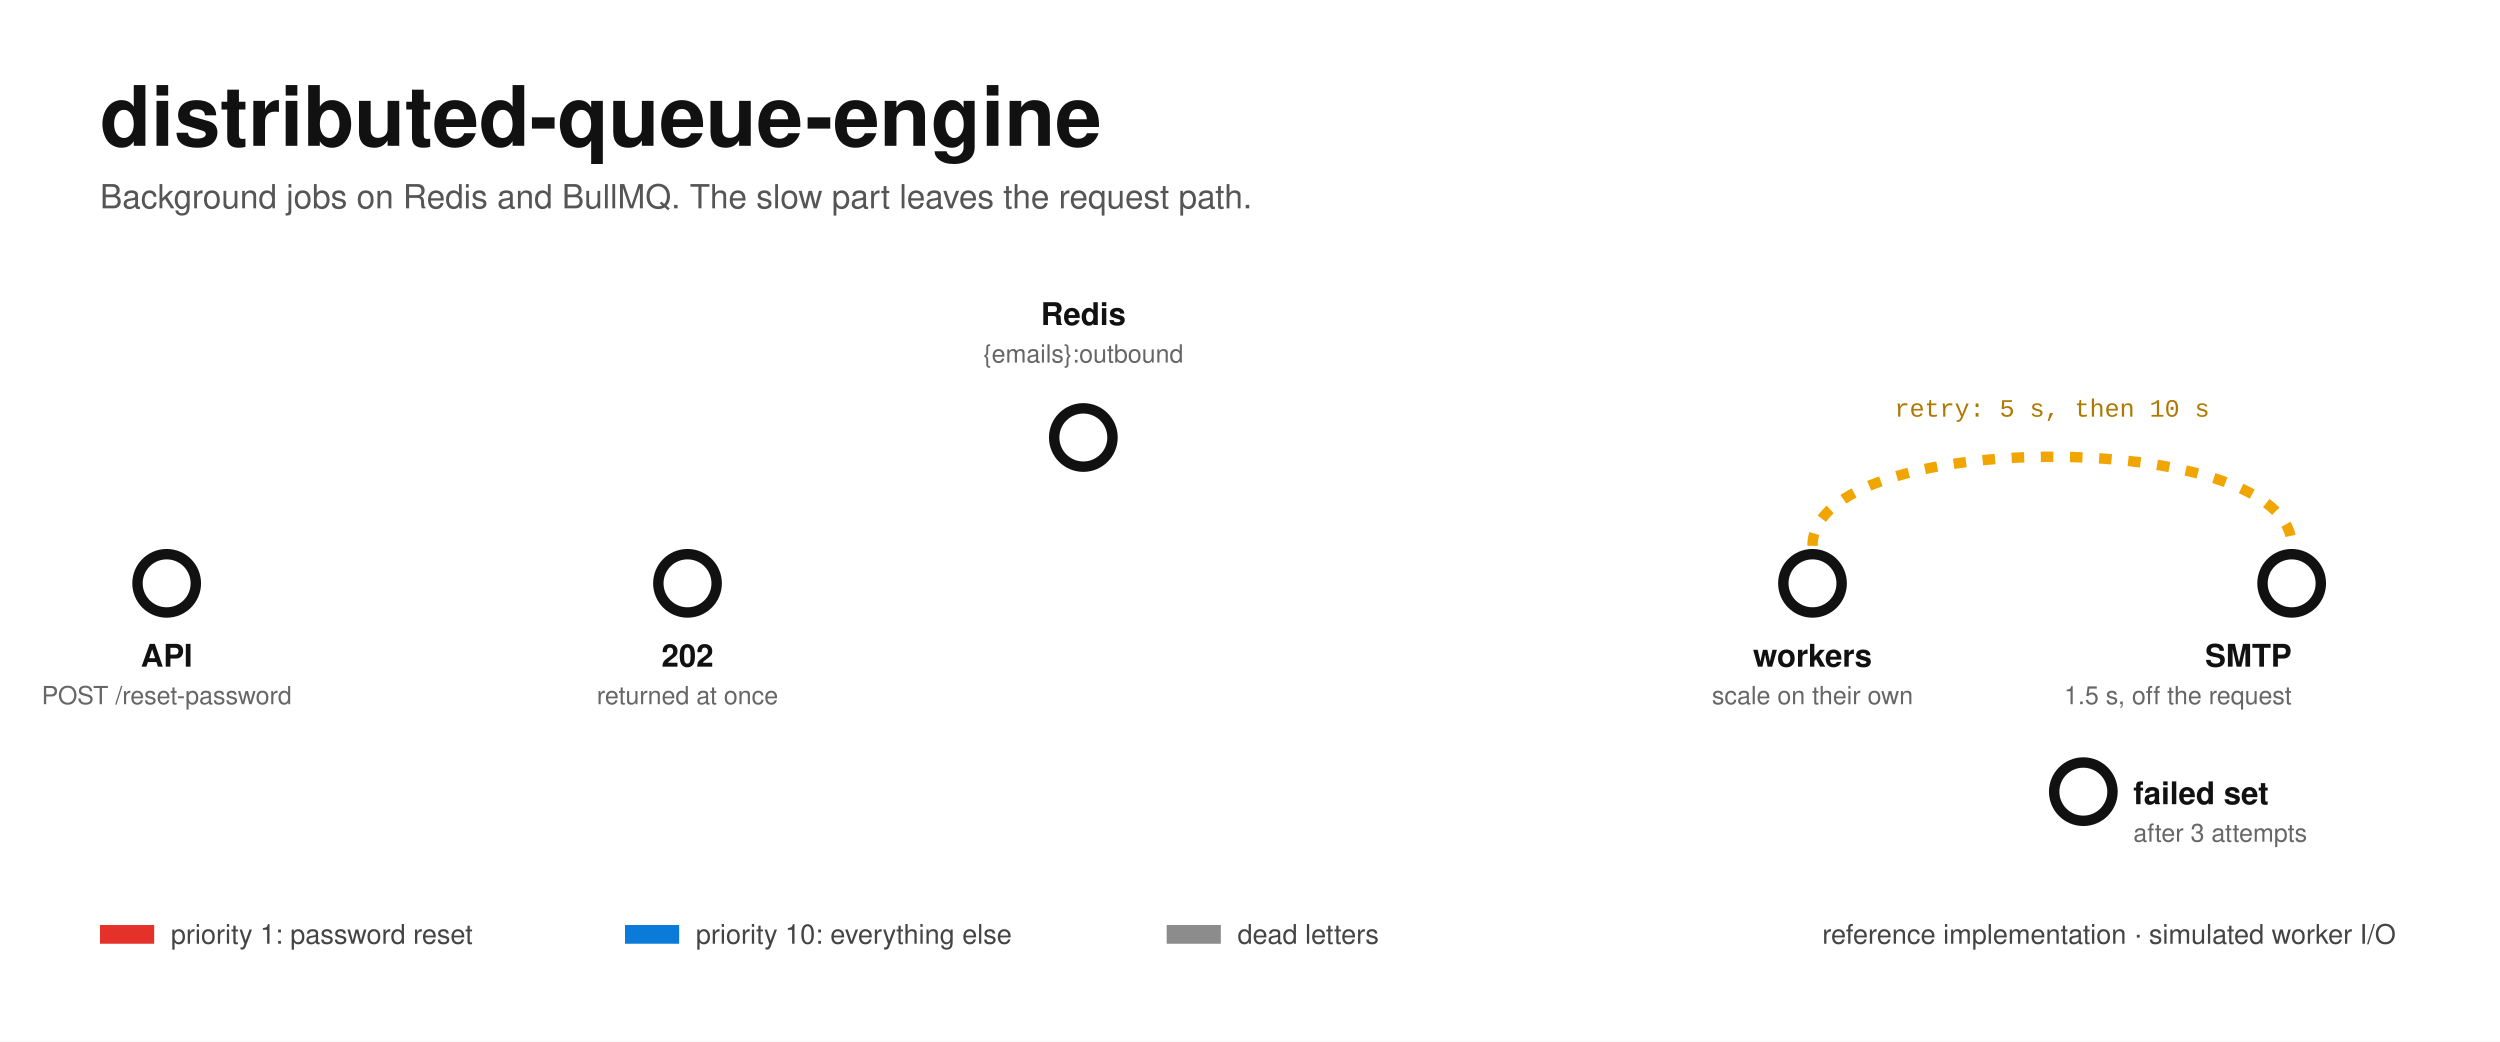
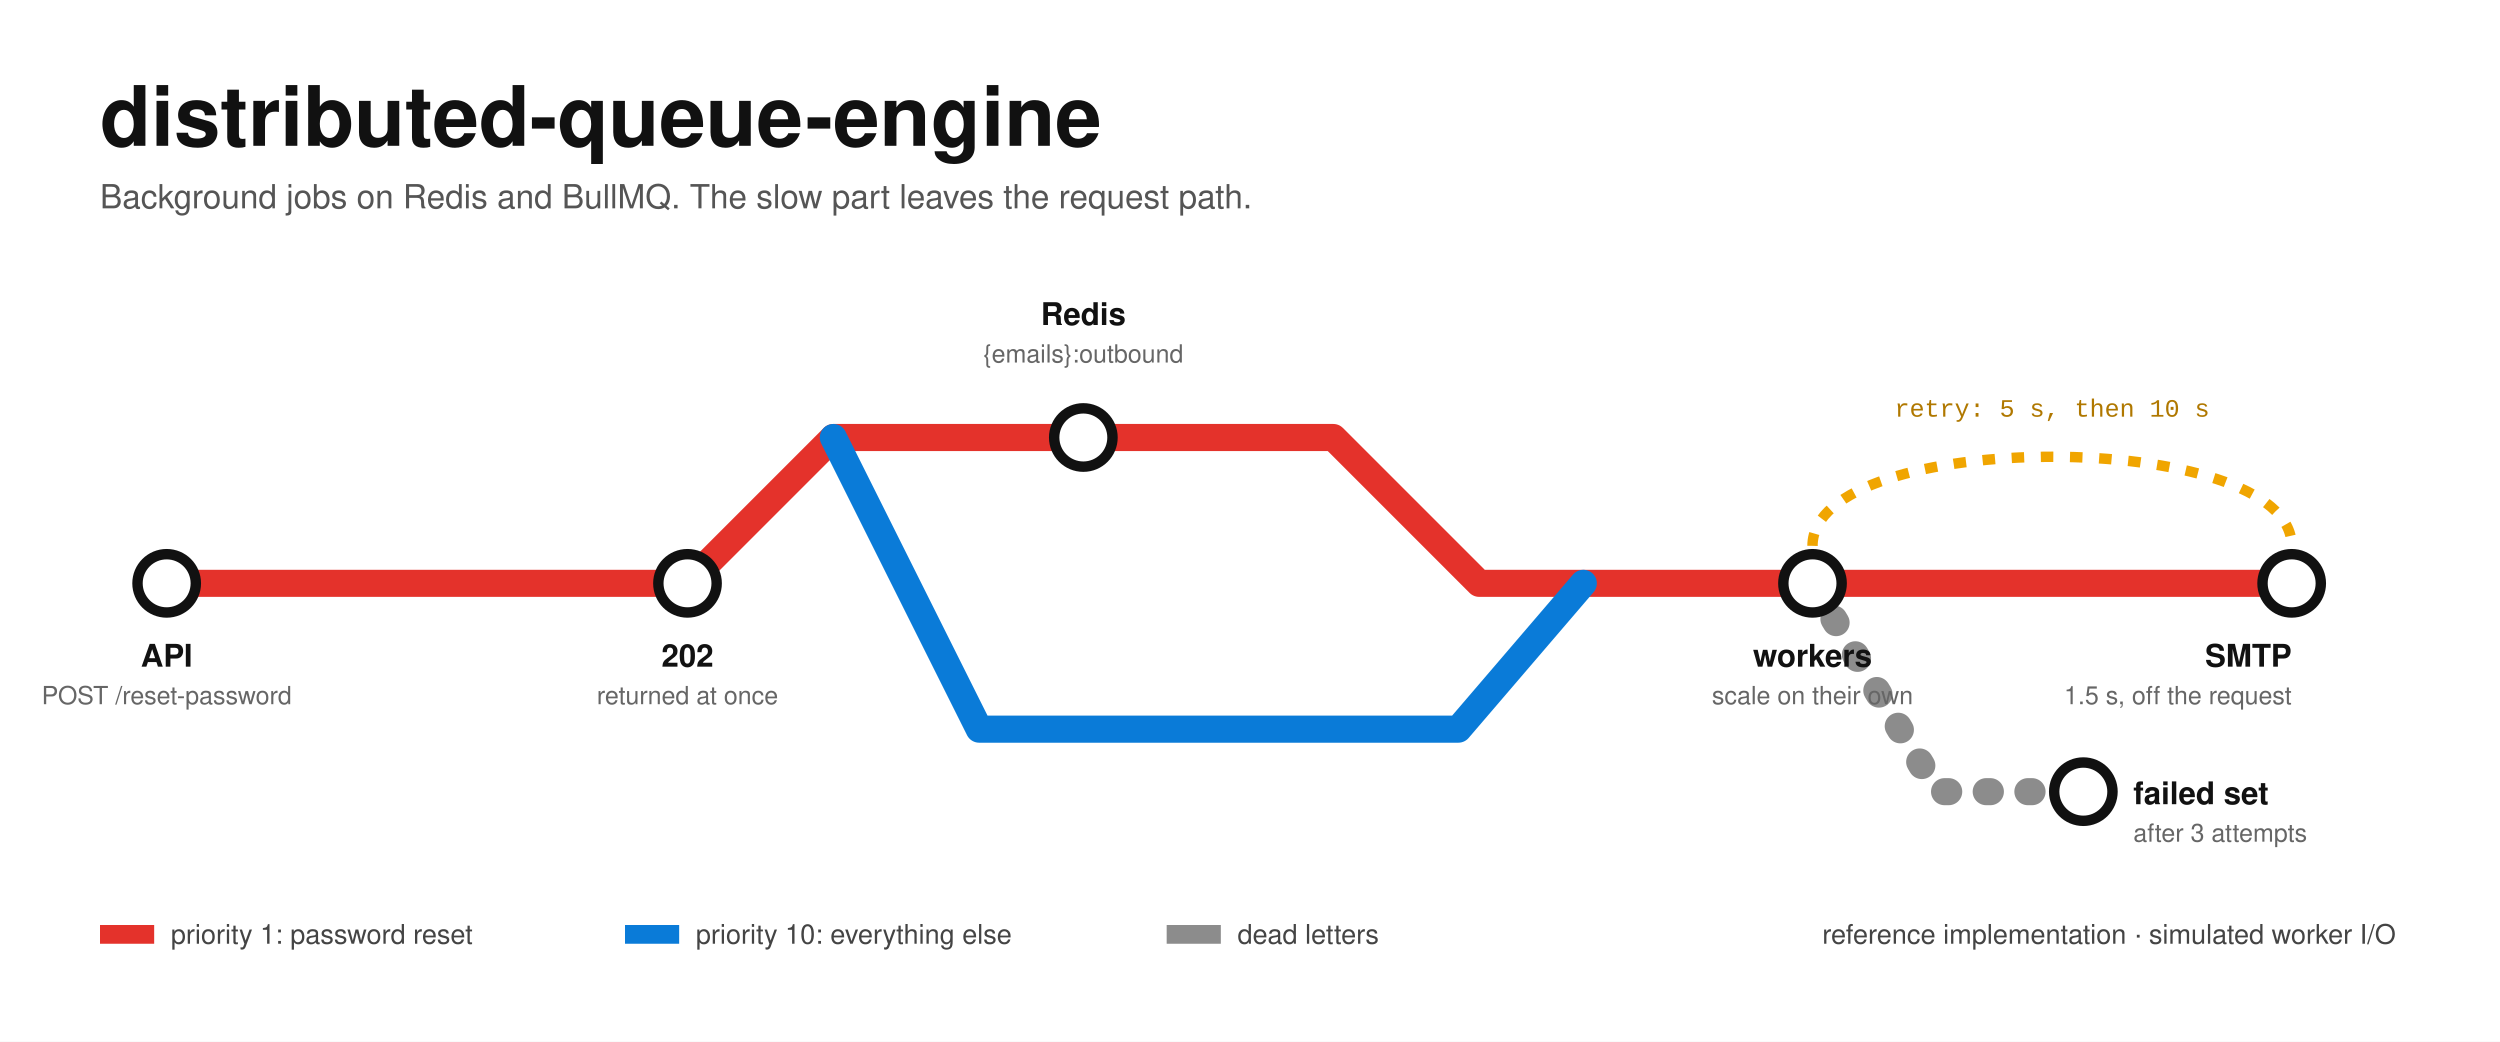
<svg xmlns="http://www.w3.org/2000/svg" width="1200" height="500" viewBox="0 0 1200 500" role="img" aria-label="distributed-queue-engine as a metro map: API returns 202 at once, the job waits in Redis on {emails}:outbound, workers send it to SMTP off the request path, retrying at 5 s then 10 s, and after 3 attempts it lands in the failed set. Priority 1 password resets drain before priority 10.">
  <style>.mo{font-family:ui-monospace,SFMono-Regular,Menlo,Consolas,"Courier New",monospace}.sa{font-family:"Helvetica Neue",Helvetica,Arial,sans-serif}.se{font-family:Georgia,"Times New Roman",serif}.bl{font-family:"Arial Black","Helvetica Neue",Helvetica,Arial,sans-serif}
- .in{opacity:0;animation:in .5s ease-out forwards}@keyframes in{from{opacity:0;transform:translateY(5px)}to{opacity:1;transform:none}}
- .dr{stroke-dasharray:1600;stroke-dashoffset:1600;animation:dr 2.2s ease-in-out forwards}@keyframes dr{to{stroke-dashoffset:0}}
+ .in{}@keyframes in{from{opacity:0;transform:translateY(5px)}to{opacity:1;transform:none}}
+ .dr{}@keyframes dr{to{stroke-dashoffset:0}}

@media (prefers-reduced-motion:reduce){*{animation:none!important;opacity:1!important;stroke-dashoffset:0!important}}</style>
  <rect width="1200" height="500" fill="#fff" />
  <text x="48" y="70" class="sa" font-size="40" font-weight="700" fill="#111">distributed-queue-engine</text>
  <text x="48" y="100" class="sa" font-size="16" fill="#555">Background jobs on Redis and BullMQ. The slow part leaves the request path.</text>
  <g fill="none" stroke-width="13" stroke-linecap="round" stroke-linejoin="round">
    <path class="dr" d="M80 280H330L400 210H640L710 280H1100" stroke="#e4322b" />
    <path class="dr" d="M400 210L470 350H700L760 280" stroke="#0a7bd8" style="animation-delay:0.5s" />
    <path class="dr" d="M870 280L930 380H1000" stroke="#8c8c8c" stroke-dasharray="2 18" style="animation-delay:1s" />
  </g>
  <path d="M870 262C870 205 1100 205 1100 262" fill="none" stroke="#f0a500" stroke-width="5" stroke-dasharray="6 8" />
  <text x="985" y="200" text-anchor="middle" class="mo" font-size="12" fill="#b07800">retry: 5 s, then 10 s</text>
  <g class="sa" font-size="15" fill="#111">
    <circle cx="80" cy="280" r="14" fill="#fff" stroke="#111" stroke-width="5" />
    <text x="80" y="320" text-anchor="middle" font-weight="700">API</text>
    <text x="80" y="338" text-anchor="middle" font-size="12" fill="#666">POST /reset-password</text>
    <circle cx="330" cy="280" r="14" fill="#fff" stroke="#111" stroke-width="5" />
    <text x="330" y="320" text-anchor="middle" font-weight="700">202</text>
    <text x="330" y="338" text-anchor="middle" font-size="12" fill="#666">returned at once</text>
    <circle cx="520" cy="210" r="14" fill="#fff" stroke="#111" stroke-width="5" />
    <text x="520" y="156" text-anchor="middle" font-weight="700">Redis</text>
    <text x="520" y="174" text-anchor="middle" font-size="12" fill="#666">{emails}:outbound</text>
    <circle cx="870" cy="280" r="14" fill="#fff" stroke="#111" stroke-width="5" />
    <text x="870" y="320" text-anchor="middle" font-weight="700">workers</text>
    <text x="870" y="338" text-anchor="middle" font-size="12" fill="#666">scale on their own</text>
    <circle cx="1100" cy="280" r="14" fill="#fff" stroke="#111" stroke-width="5" />
    <text x="1100" y="320" text-anchor="end" font-weight="700">SMTP</text>
    <text x="1100" y="338" text-anchor="end" font-size="12" fill="#666">1.5 s, off the request</text>
    <circle cx="1000" cy="380" r="14" fill="#fff" stroke="#111" stroke-width="5" />
    <text x="1024" y="386" text-anchor="start" font-weight="700">failed set</text>
    <text x="1024" y="404" text-anchor="start" font-size="12" fill="#666">after 3 attempts</text>
  </g>
  <g class="sa" font-size="13" fill="#444">
    <rect x="48" y="444" width="26" height="9" fill="#e4322b" />
    <text x="82" y="453">priority 1: password reset</text>
    <rect x="300" y="444" width="26" height="9" fill="#0a7bd8" />
    <text x="334" y="453">priority 10: everything else</text>
    <rect x="560" y="444" width="26" height="9" fill="#8c8c8c" />
    <text x="594" y="453">dead letters</text>
    <text x="1150" y="453" text-anchor="end">reference implementation · simulated worker I/O</text>
  </g>
</svg>
